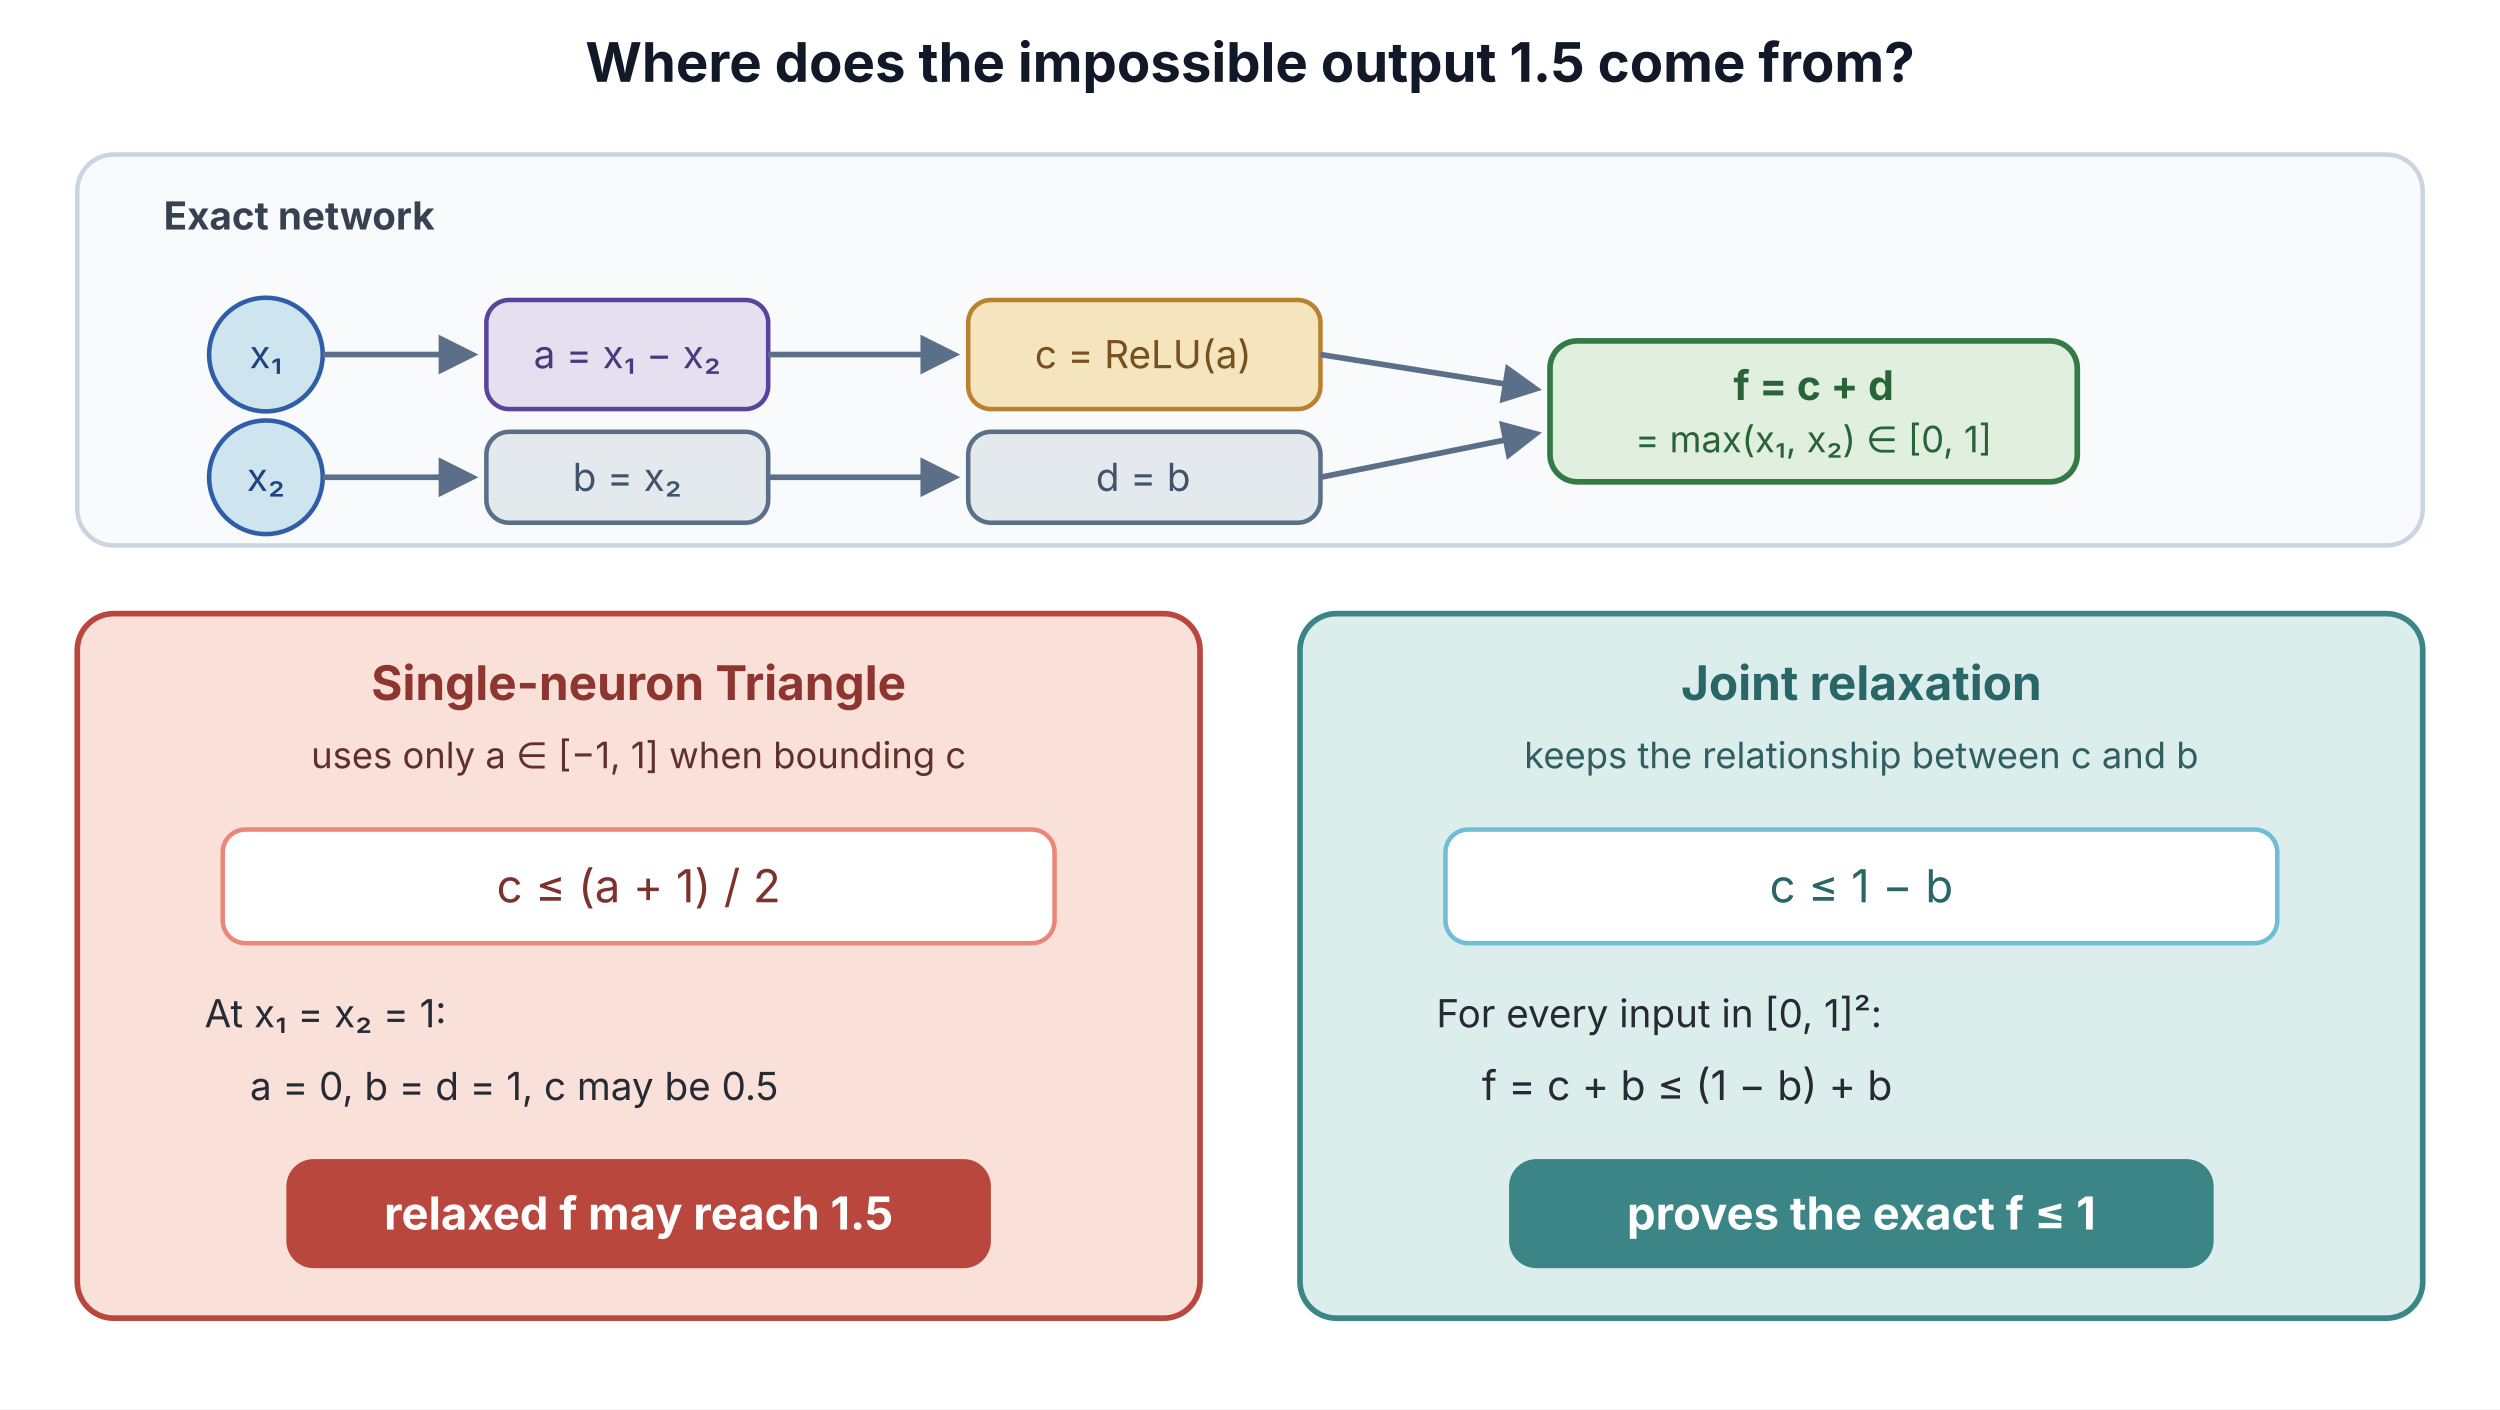
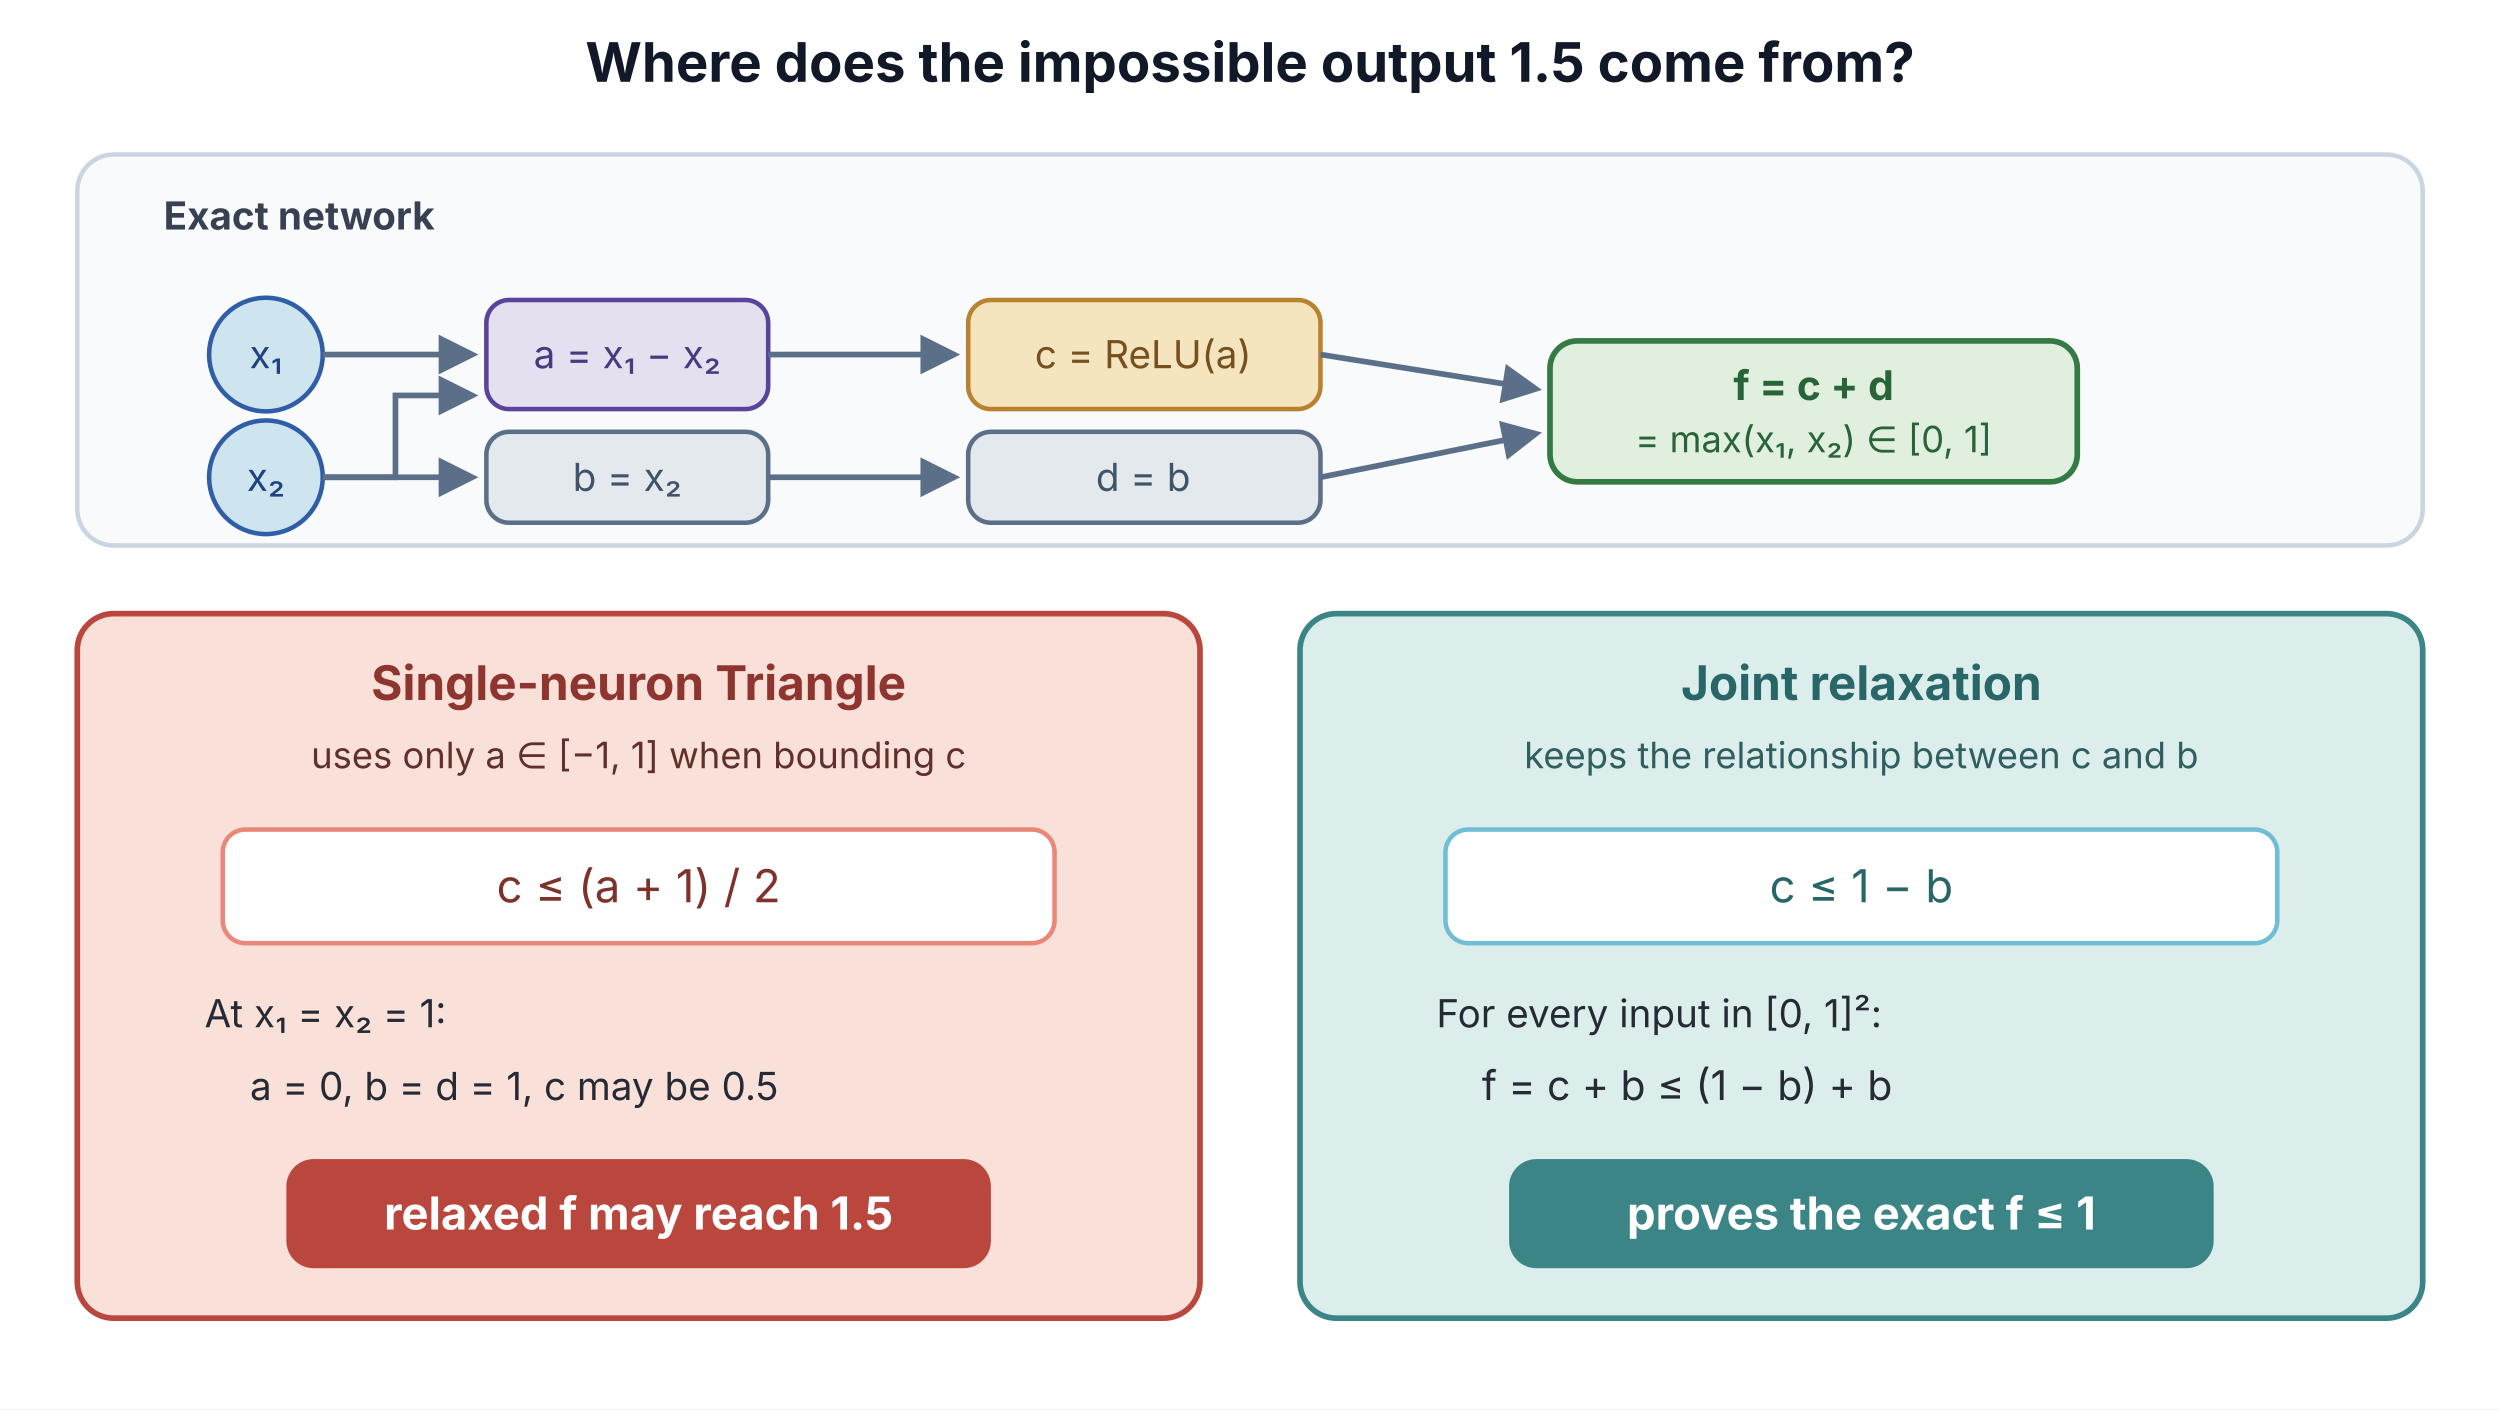
<svg xmlns="http://www.w3.org/2000/svg" viewBox="0 0 1100 620" role="img" aria-labelledby="title desc">
  <defs>
    <marker id="arrow" viewBox="0 0 10 10" refX="8" refY="5" markerWidth="7" markerHeight="7" orient="auto">
      <path d="M0 0L10 5L0 10Z" fill="#5b7088" />
    </marker>
  </defs>
  <rect width="1100" height="620" fill="#fff" />
  <text x="550" y="36" text-anchor="middle" font-family="-apple-system,BlinkMacSystemFont,'Segoe UI',sans-serif" font-size="24" font-weight="650" fill="#111827">Where does the impossible output 1.5 come from?</text>
  <g font-family="-apple-system,BlinkMacSystemFont,'Segoe UI',sans-serif">
    <rect x="34" y="68" width="1032" height="172" rx="16" fill="#f8fafc" stroke="#cbd5e1" stroke-width="2" />
    <text x="72" y="101" font-size="17" font-weight="650" fill="#374151">Exact network</text>
    <circle cx="117" cy="156" r="25" fill="#cee5ef" stroke="#2f5da8" stroke-width="2" />
    <text x="117" y="162" text-anchor="middle" font-size="17" fill="#1f437e">x₁</text>
    <circle cx="117" cy="210" r="25" fill="#cee5ef" stroke="#2f5da8" stroke-width="2" />
    <text x="117" y="216" text-anchor="middle" font-size="17" fill="#1f437e">x₂</text>
    <rect x="214" y="132" width="124" height="48" rx="10" fill="#e5e0ef" stroke="#59449b" stroke-width="2" />
    <text x="276" y="162" text-anchor="middle" font-size="17" fill="#49397f">a = x₁ − x₂</text>
    <rect x="214" y="190" width="124" height="40" rx="10" fill="#e4e9ed" stroke="#5b7088" stroke-width="2" />
    <text x="276" y="216" text-anchor="middle" font-size="17" fill="#405368">b = x₂</text>
    <rect x="426" y="132" width="155" height="48" rx="10" fill="#f5e5bf" stroke="#b9822f" stroke-width="2" />
    <text x="503" y="162" text-anchor="middle" font-size="17" fill="#76511f">c = ReLU(a)</text>
    <rect x="426" y="190" width="155" height="40" rx="10" fill="#e4e9ed" stroke="#5b7088" stroke-width="2" />
    <text x="503" y="216" text-anchor="middle" font-size="17" fill="#405368">d = b</text>
    <rect x="682" y="150" width="232" height="62" rx="12" fill="#e1efde" stroke="#347a45" stroke-width="2.5" />
    <text x="798" y="176" text-anchor="middle" font-size="18" font-weight="650" fill="#286437">f = c + d</text>
    <text x="798" y="199" text-anchor="middle" font-size="16" fill="#286437">= max(x₁, x₂) ∈ [0, 1]</text>
    <g stroke="#5b7088" stroke-width="2.5" fill="none" marker-end="url(#arrow)">
      <line x1="142" y1="156" x2="207" y2="156" />
+       <path d="M142 210 H174 V174 H207" />
      <line x1="142" y1="210" x2="207" y2="210" />
      <line x1="338" y1="156" x2="419" y2="156" />
      <line x1="338" y1="210" x2="419" y2="210" />
      <line x1="581" y1="156" x2="675" y2="171" />
      <line x1="581" y1="210" x2="675" y2="191" />
    </g>
    <rect x="34" y="270" width="494" height="310" rx="16" fill="#f9e0d8" stroke="#b9473e" stroke-width="2.5" />
    <text x="281" y="308" text-anchor="middle" font-size="21" font-weight="700" fill="#8e352f">Single-neuron Triangle</text>
    <text x="281" y="338" text-anchor="middle" font-size="16" fill="#5f302d">uses only a ∈ [−1, 1] when bounding c</text>
    <rect x="98" y="365" width="366" height="50" rx="10" fill="#fff" stroke="#e98778" stroke-width="2" />
    <text x="281" y="397" text-anchor="middle" font-size="20" fill="#7e322c">c ≤ (a + 1) / 2</text>
    <text x="90" y="452" font-size="17" fill="#252a34">At x₁ = x₂ = 1:</text>
    <text x="110" y="484" font-size="17" fill="#252a34">a = 0,  b = d = 1,  c may be 0.5</text>
    <rect x="126" y="510" width="310" height="48" rx="12" fill="#b9473e" />
    <text x="281" y="541" text-anchor="middle" font-size="20" font-weight="700" fill="#fff">relaxed f may reach 1.5</text>
    <rect x="572" y="270" width="494" height="310" rx="16" fill="#dceeeB" stroke="#3b8587" stroke-width="2.5" />
    <text x="819" y="308" text-anchor="middle" font-size="21" font-weight="700" fill="#296668">Joint relaxation</text>
    <text x="819" y="338" text-anchor="middle" font-size="16" fill="#315e60">keeps the relationship between c and b</text>
    <rect x="636" y="365" width="366" height="50" rx="10" fill="#fff" stroke="#70bdd6" stroke-width="2" />
    <text x="819" y="397" text-anchor="middle" font-size="20" fill="#296668">c ≤ 1 − b</text>
    <text x="632" y="452" font-size="17" fill="#252a34">For every input in [0, 1]²:</text>
    <text x="652" y="484" font-size="18" fill="#252a34">f = c + b ≤ (1 − b) + b</text>
    <rect x="664" y="510" width="310" height="48" rx="12" fill="#3b8587" />
    <text x="819" y="541" text-anchor="middle" font-size="20" font-weight="700" fill="#fff">proves the exact f ≤ 1</text>
  </g>
</svg>
